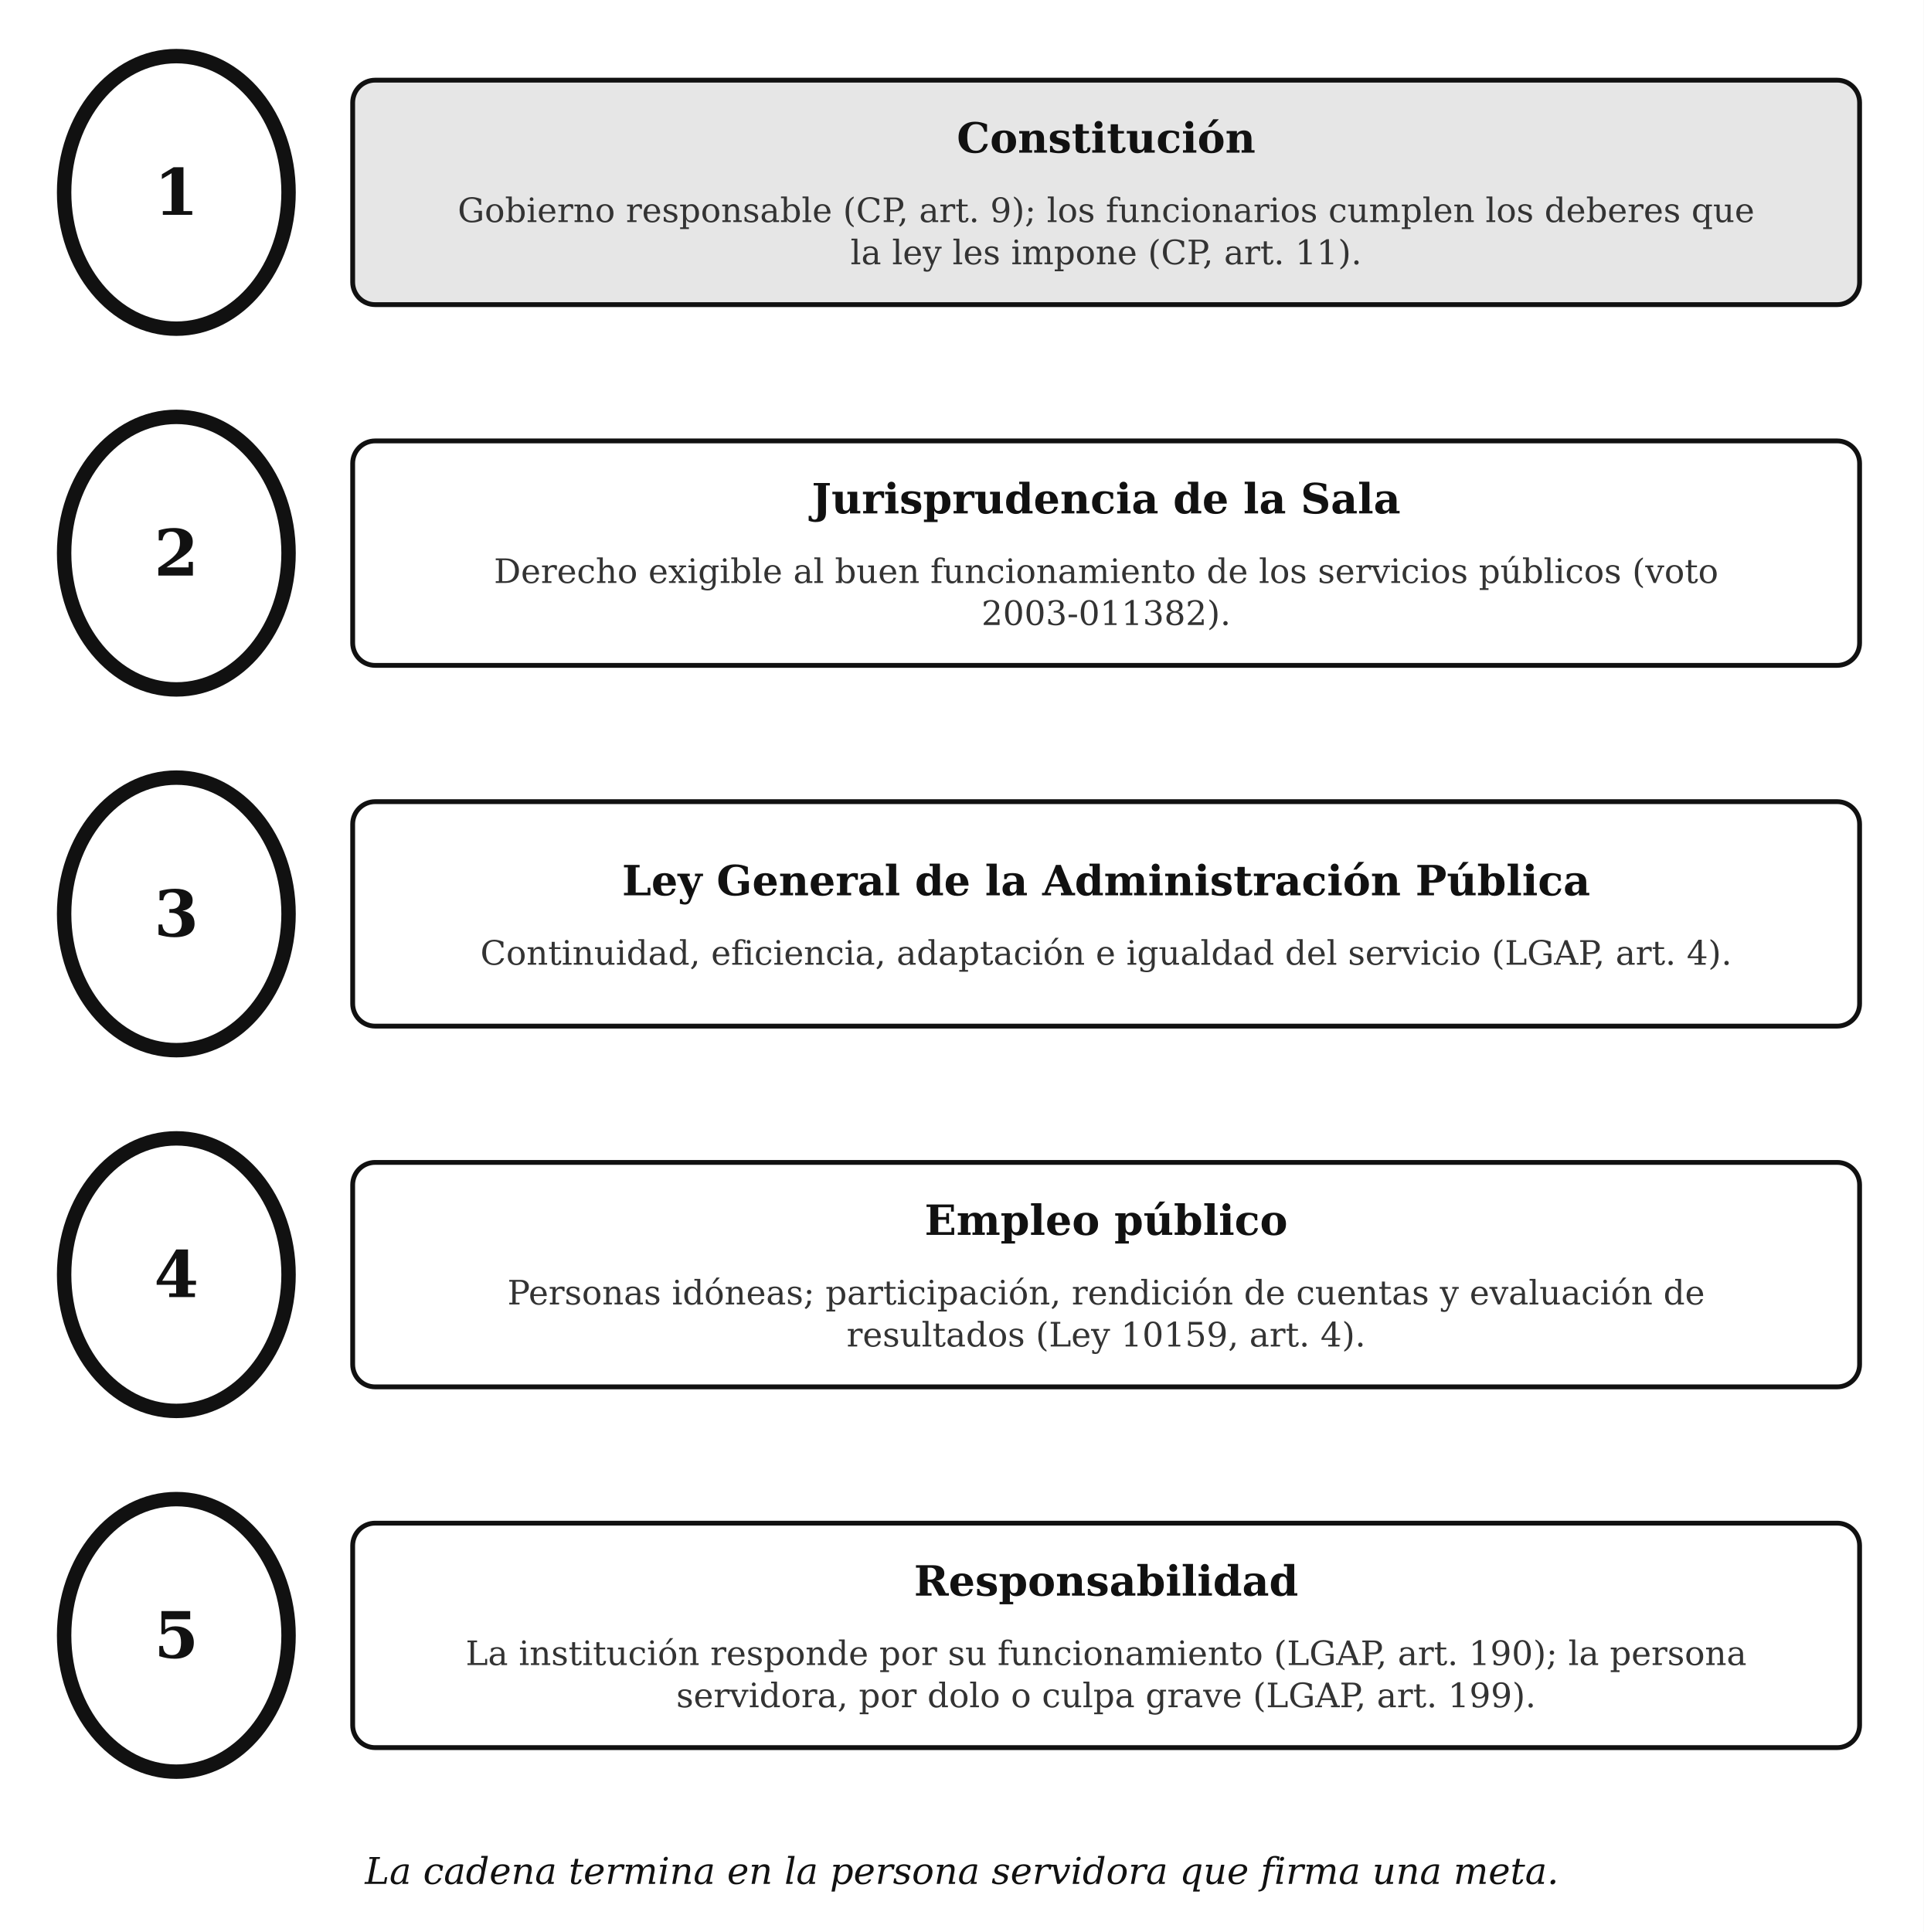
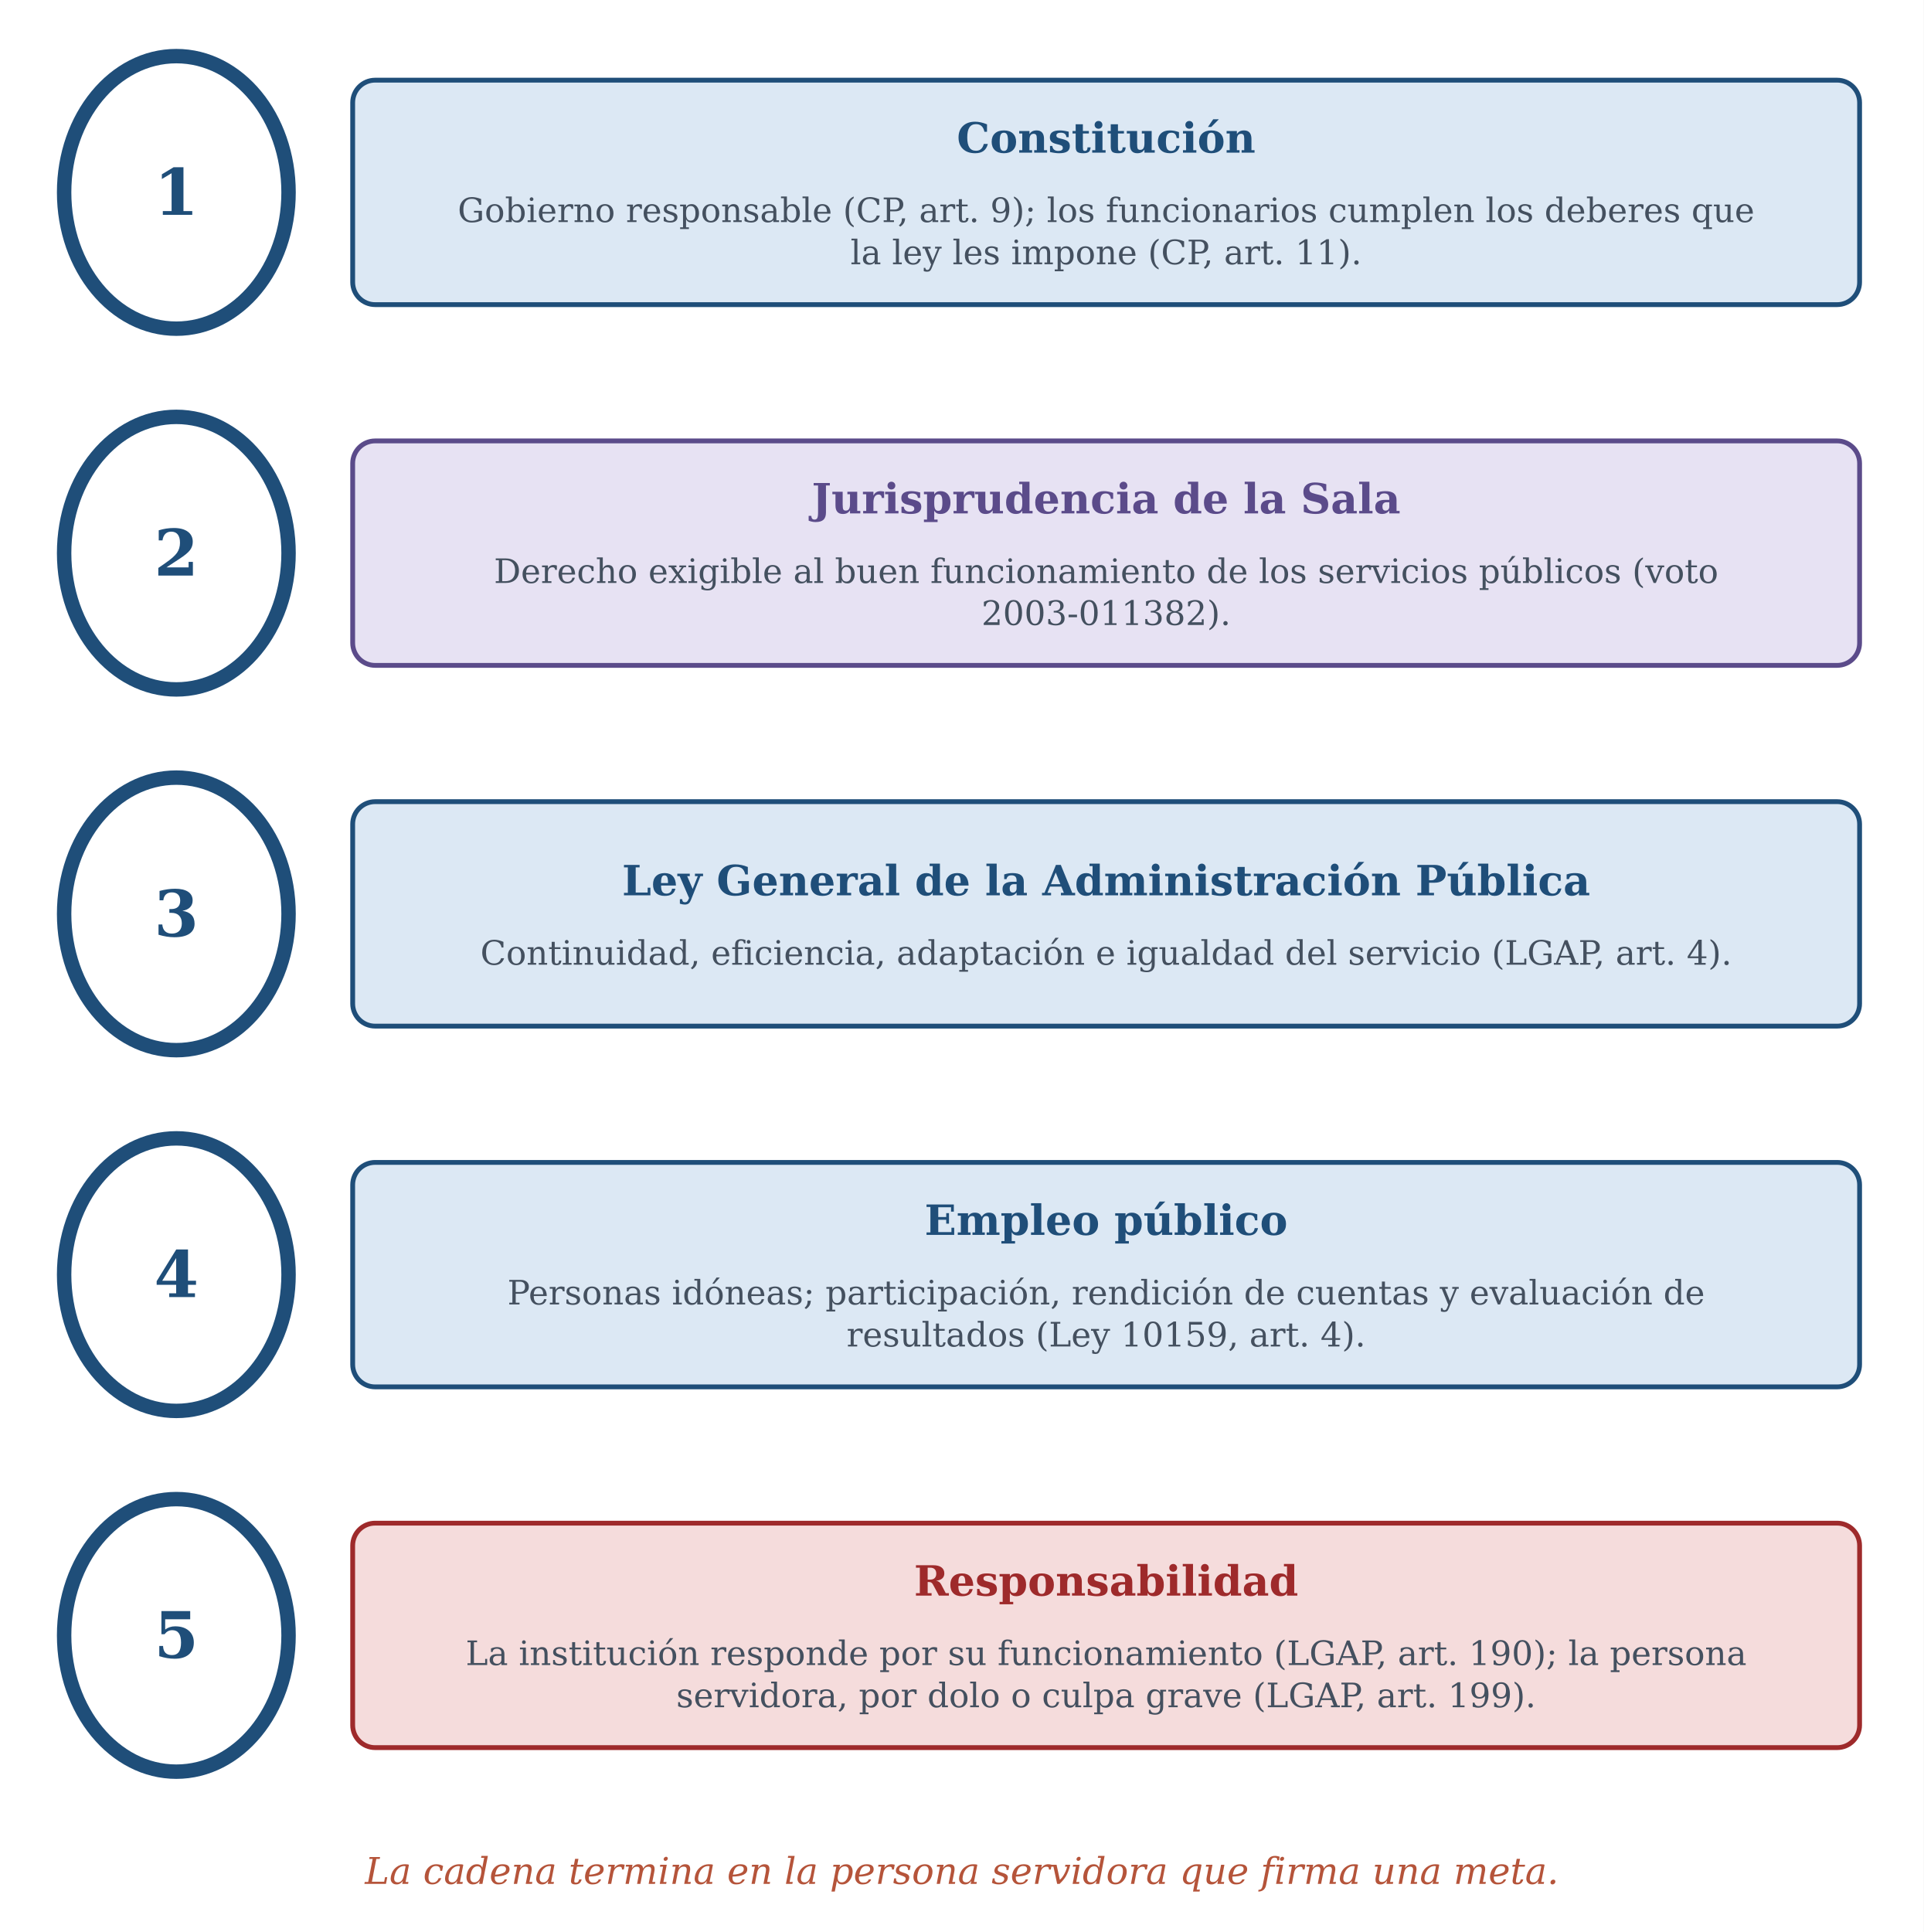
<svg xmlns="http://www.w3.org/2000/svg" width="1200" height="1205" viewBox="0 0 1200 1205" font-family="DejaVu Serif, serif">
  <defs>
    <marker id="ar" markerWidth="14" markerHeight="14" refX="11" refY="7" orient="auto" markerUnits="userSpaceOnUse">
-       <path d="M0,0 L14,7 L0,14 Z" fill="#111" />
+       <path d="M0,0 L14,7 L0,14 Z" fill="#1E2A38" />
    </marker>
  </defs>
  <rect width="100%" height="100%" fill="white" />
-   <ellipse cx="110" cy="120" rx="70" ry="85" fill="none" stroke="#111" stroke-width="9" />
-   <text x="110.0" y="134.0" font-size="40" font-weight="bold" font-style="normal" text-anchor="middle" fill="#111">1</text>
-   <rect x="220" y="50" width="940" height="140" rx="14" fill="#e6e6e6" stroke="#111" stroke-width="3" />
-   <text x="690.0" y="95.2" font-size="26" font-weight="bold" font-style="normal" text-anchor="middle" fill="#111">Constitución</text>
-   <text x="690.0" y="138.5" font-size="21" font-weight="normal" font-style="normal" text-anchor="middle" fill="#333">Gobierno responsable (CP, art. 9); los funcionarios cumplen los deberes que</text>
-   <text x="690.0" y="164.8" font-size="21" font-weight="normal" font-style="normal" text-anchor="middle" fill="#333">la ley les impone (CP, art. 11).</text>
-   <ellipse cx="110" cy="345" rx="70" ry="85" fill="none" stroke="#111" stroke-width="9" />
-   <text x="110.0" y="359.0" font-size="40" font-weight="bold" font-style="normal" text-anchor="middle" fill="#111">2</text>
-   <rect x="220" y="275" width="940" height="140" rx="14" fill="white" stroke="#111" stroke-width="3" />
-   <text x="690.0" y="320.2" font-size="26" font-weight="bold" font-style="normal" text-anchor="middle" fill="#111">Jurisprudencia de la Sala</text>
-   <text x="690.0" y="363.6" font-size="21" font-weight="normal" font-style="normal" text-anchor="middle" fill="#333">Derecho exigible al buen funcionamiento de los servicios públicos (voto</text>
-   <text x="690.0" y="389.8" font-size="21" font-weight="normal" font-style="normal" text-anchor="middle" fill="#333">2003-011382).</text>
-   <ellipse cx="110" cy="570" rx="70" ry="85" fill="none" stroke="#111" stroke-width="9" />
-   <text x="110.0" y="584.0" font-size="40" font-weight="bold" font-style="normal" text-anchor="middle" fill="#111">3</text>
-   <rect x="220" y="500" width="940" height="140" rx="14" fill="white" stroke="#111" stroke-width="3" />
-   <text x="690.0" y="558.4" font-size="26" font-weight="bold" font-style="normal" text-anchor="middle" fill="#111">Ley General de la Administración Pública</text>
-   <text x="690.0" y="601.7" font-size="21" font-weight="normal" font-style="normal" text-anchor="middle" fill="#333">Continuidad, eficiencia, adaptación e igualdad del servicio (LGAP, art. 4).</text>
-   <ellipse cx="110" cy="795" rx="70" ry="85" fill="none" stroke="#111" stroke-width="9" />
-   <text x="110.0" y="809.0" font-size="40" font-weight="bold" font-style="normal" text-anchor="middle" fill="#111">4</text>
-   <rect x="220" y="725" width="940" height="140" rx="14" fill="white" stroke="#111" stroke-width="3" />
-   <text x="690.0" y="770.2" font-size="26" font-weight="bold" font-style="normal" text-anchor="middle" fill="#111">Empleo público</text>
-   <text x="690.0" y="813.6" font-size="21" font-weight="normal" font-style="normal" text-anchor="middle" fill="#333">Personas idóneas; participación, rendición de cuentas y evaluación de</text>
-   <text x="690.0" y="839.8" font-size="21" font-weight="normal" font-style="normal" text-anchor="middle" fill="#333">resultados (Ley 10159, art. 4).</text>
-   <ellipse cx="110" cy="1020" rx="70" ry="85" fill="none" stroke="#111" stroke-width="9" />
-   <text x="110.0" y="1034.0" font-size="40" font-weight="bold" font-style="normal" text-anchor="middle" fill="#111">5</text>
-   <rect x="220" y="950" width="940" height="140" rx="14" fill="white" stroke="#111" stroke-width="3" />
-   <text x="690.0" y="995.2" font-size="26" font-weight="bold" font-style="normal" text-anchor="middle" fill="#111">Responsabilidad</text>
-   <text x="690.0" y="1038.5" font-size="21" font-weight="normal" font-style="normal" text-anchor="middle" fill="#333">La institución responde por su funcionamiento (LGAP, art. 190); la persona</text>
-   <text x="690.0" y="1064.8" font-size="21" font-weight="normal" font-style="normal" text-anchor="middle" fill="#333">servidora, por dolo o culpa grave (LGAP, art. 199).</text>
-   <text x="600.0" y="1175.0" font-size="23" font-weight="normal" font-style="italic" text-anchor="middle" fill="#111">La cadena termina en la persona servidora que firma una meta.</text>
+   <ellipse cx="110" cy="120" rx="70" ry="85" fill="none" stroke="#1F4E79" stroke-width="9" />
+   <text x="110.0" y="134.0" font-size="40" font-weight="bold" font-style="normal" text-anchor="middle" fill="#1F4E79">1</text>
+   <rect x="220" y="50" width="940" height="140" rx="14" fill="#DCE8F4" stroke="#1F4E79" stroke-width="3" />
+   <text x="690.0" y="95.2" font-size="26" font-weight="bold" font-style="normal" text-anchor="middle" fill="#1F4E79">Constitución</text>
+   <text x="690.0" y="138.5" font-size="21" font-weight="normal" font-style="normal" text-anchor="middle" fill="#44505F">Gobierno responsable (CP, art. 9); los funcionarios cumplen los deberes que</text>
+   <text x="690.0" y="164.8" font-size="21" font-weight="normal" font-style="normal" text-anchor="middle" fill="#44505F">la ley les impone (CP, art. 11).</text>
+   <ellipse cx="110" cy="345" rx="70" ry="85" fill="none" stroke="#1F4E79" stroke-width="9" />
+   <text x="110.0" y="359.0" font-size="40" font-weight="bold" font-style="normal" text-anchor="middle" fill="#1F4E79">2</text>
+   <rect x="220" y="275" width="940" height="140" rx="14" fill="#E7E2F3" stroke="#5B4B8A" stroke-width="3" />
+   <text x="690.0" y="320.2" font-size="26" font-weight="bold" font-style="normal" text-anchor="middle" fill="#5B4B8A">Jurisprudencia de la Sala</text>
+   <text x="690.0" y="363.6" font-size="21" font-weight="normal" font-style="normal" text-anchor="middle" fill="#44505F">Derecho exigible al buen funcionamiento de los servicios públicos (voto</text>
+   <text x="690.0" y="389.8" font-size="21" font-weight="normal" font-style="normal" text-anchor="middle" fill="#44505F">2003-011382).</text>
+   <ellipse cx="110" cy="570" rx="70" ry="85" fill="none" stroke="#1F4E79" stroke-width="9" />
+   <text x="110.0" y="584.0" font-size="40" font-weight="bold" font-style="normal" text-anchor="middle" fill="#1F4E79">3</text>
+   <rect x="220" y="500" width="940" height="140" rx="14" fill="#DCE8F4" stroke="#1F4E79" stroke-width="3" />
+   <text x="690.0" y="558.4" font-size="26" font-weight="bold" font-style="normal" text-anchor="middle" fill="#1F4E79">Ley General de la Administración Pública</text>
+   <text x="690.0" y="601.7" font-size="21" font-weight="normal" font-style="normal" text-anchor="middle" fill="#44505F">Continuidad, eficiencia, adaptación e igualdad del servicio (LGAP, art. 4).</text>
+   <ellipse cx="110" cy="795" rx="70" ry="85" fill="none" stroke="#1F4E79" stroke-width="9" />
+   <text x="110.0" y="809.0" font-size="40" font-weight="bold" font-style="normal" text-anchor="middle" fill="#1F4E79">4</text>
+   <rect x="220" y="725" width="940" height="140" rx="14" fill="#DCE8F4" stroke="#1F4E79" stroke-width="3" />
+   <text x="690.0" y="770.2" font-size="26" font-weight="bold" font-style="normal" text-anchor="middle" fill="#1F4E79">Empleo público</text>
+   <text x="690.0" y="813.6" font-size="21" font-weight="normal" font-style="normal" text-anchor="middle" fill="#44505F">Personas idóneas; participación, rendición de cuentas y evaluación de</text>
+   <text x="690.0" y="839.8" font-size="21" font-weight="normal" font-style="normal" text-anchor="middle" fill="#44505F">resultados (Ley 10159, art. 4).</text>
+   <ellipse cx="110" cy="1020" rx="70" ry="85" fill="none" stroke="#1F4E79" stroke-width="9" />
+   <text x="110.0" y="1034.0" font-size="40" font-weight="bold" font-style="normal" text-anchor="middle" fill="#1F4E79">5</text>
+   <rect x="220" y="950" width="940" height="140" rx="14" fill="#F5DCDC" stroke="#9E2A2B" stroke-width="3" />
+   <text x="690.0" y="995.2" font-size="26" font-weight="bold" font-style="normal" text-anchor="middle" fill="#9E2A2B">Responsabilidad</text>
+   <text x="690.0" y="1038.5" font-size="21" font-weight="normal" font-style="normal" text-anchor="middle" fill="#44505F">La institución responde por su funcionamiento (LGAP, art. 190); la persona</text>
+   <text x="690.0" y="1064.8" font-size="21" font-weight="normal" font-style="normal" text-anchor="middle" fill="#44505F">servidora, por dolo o culpa grave (LGAP, art. 199).</text>
+   <text x="600.0" y="1175.0" font-size="23" font-weight="normal" font-style="italic" text-anchor="middle" fill="#B5543A">La cadena termina en la persona servidora que firma una meta.</text>
</svg>
